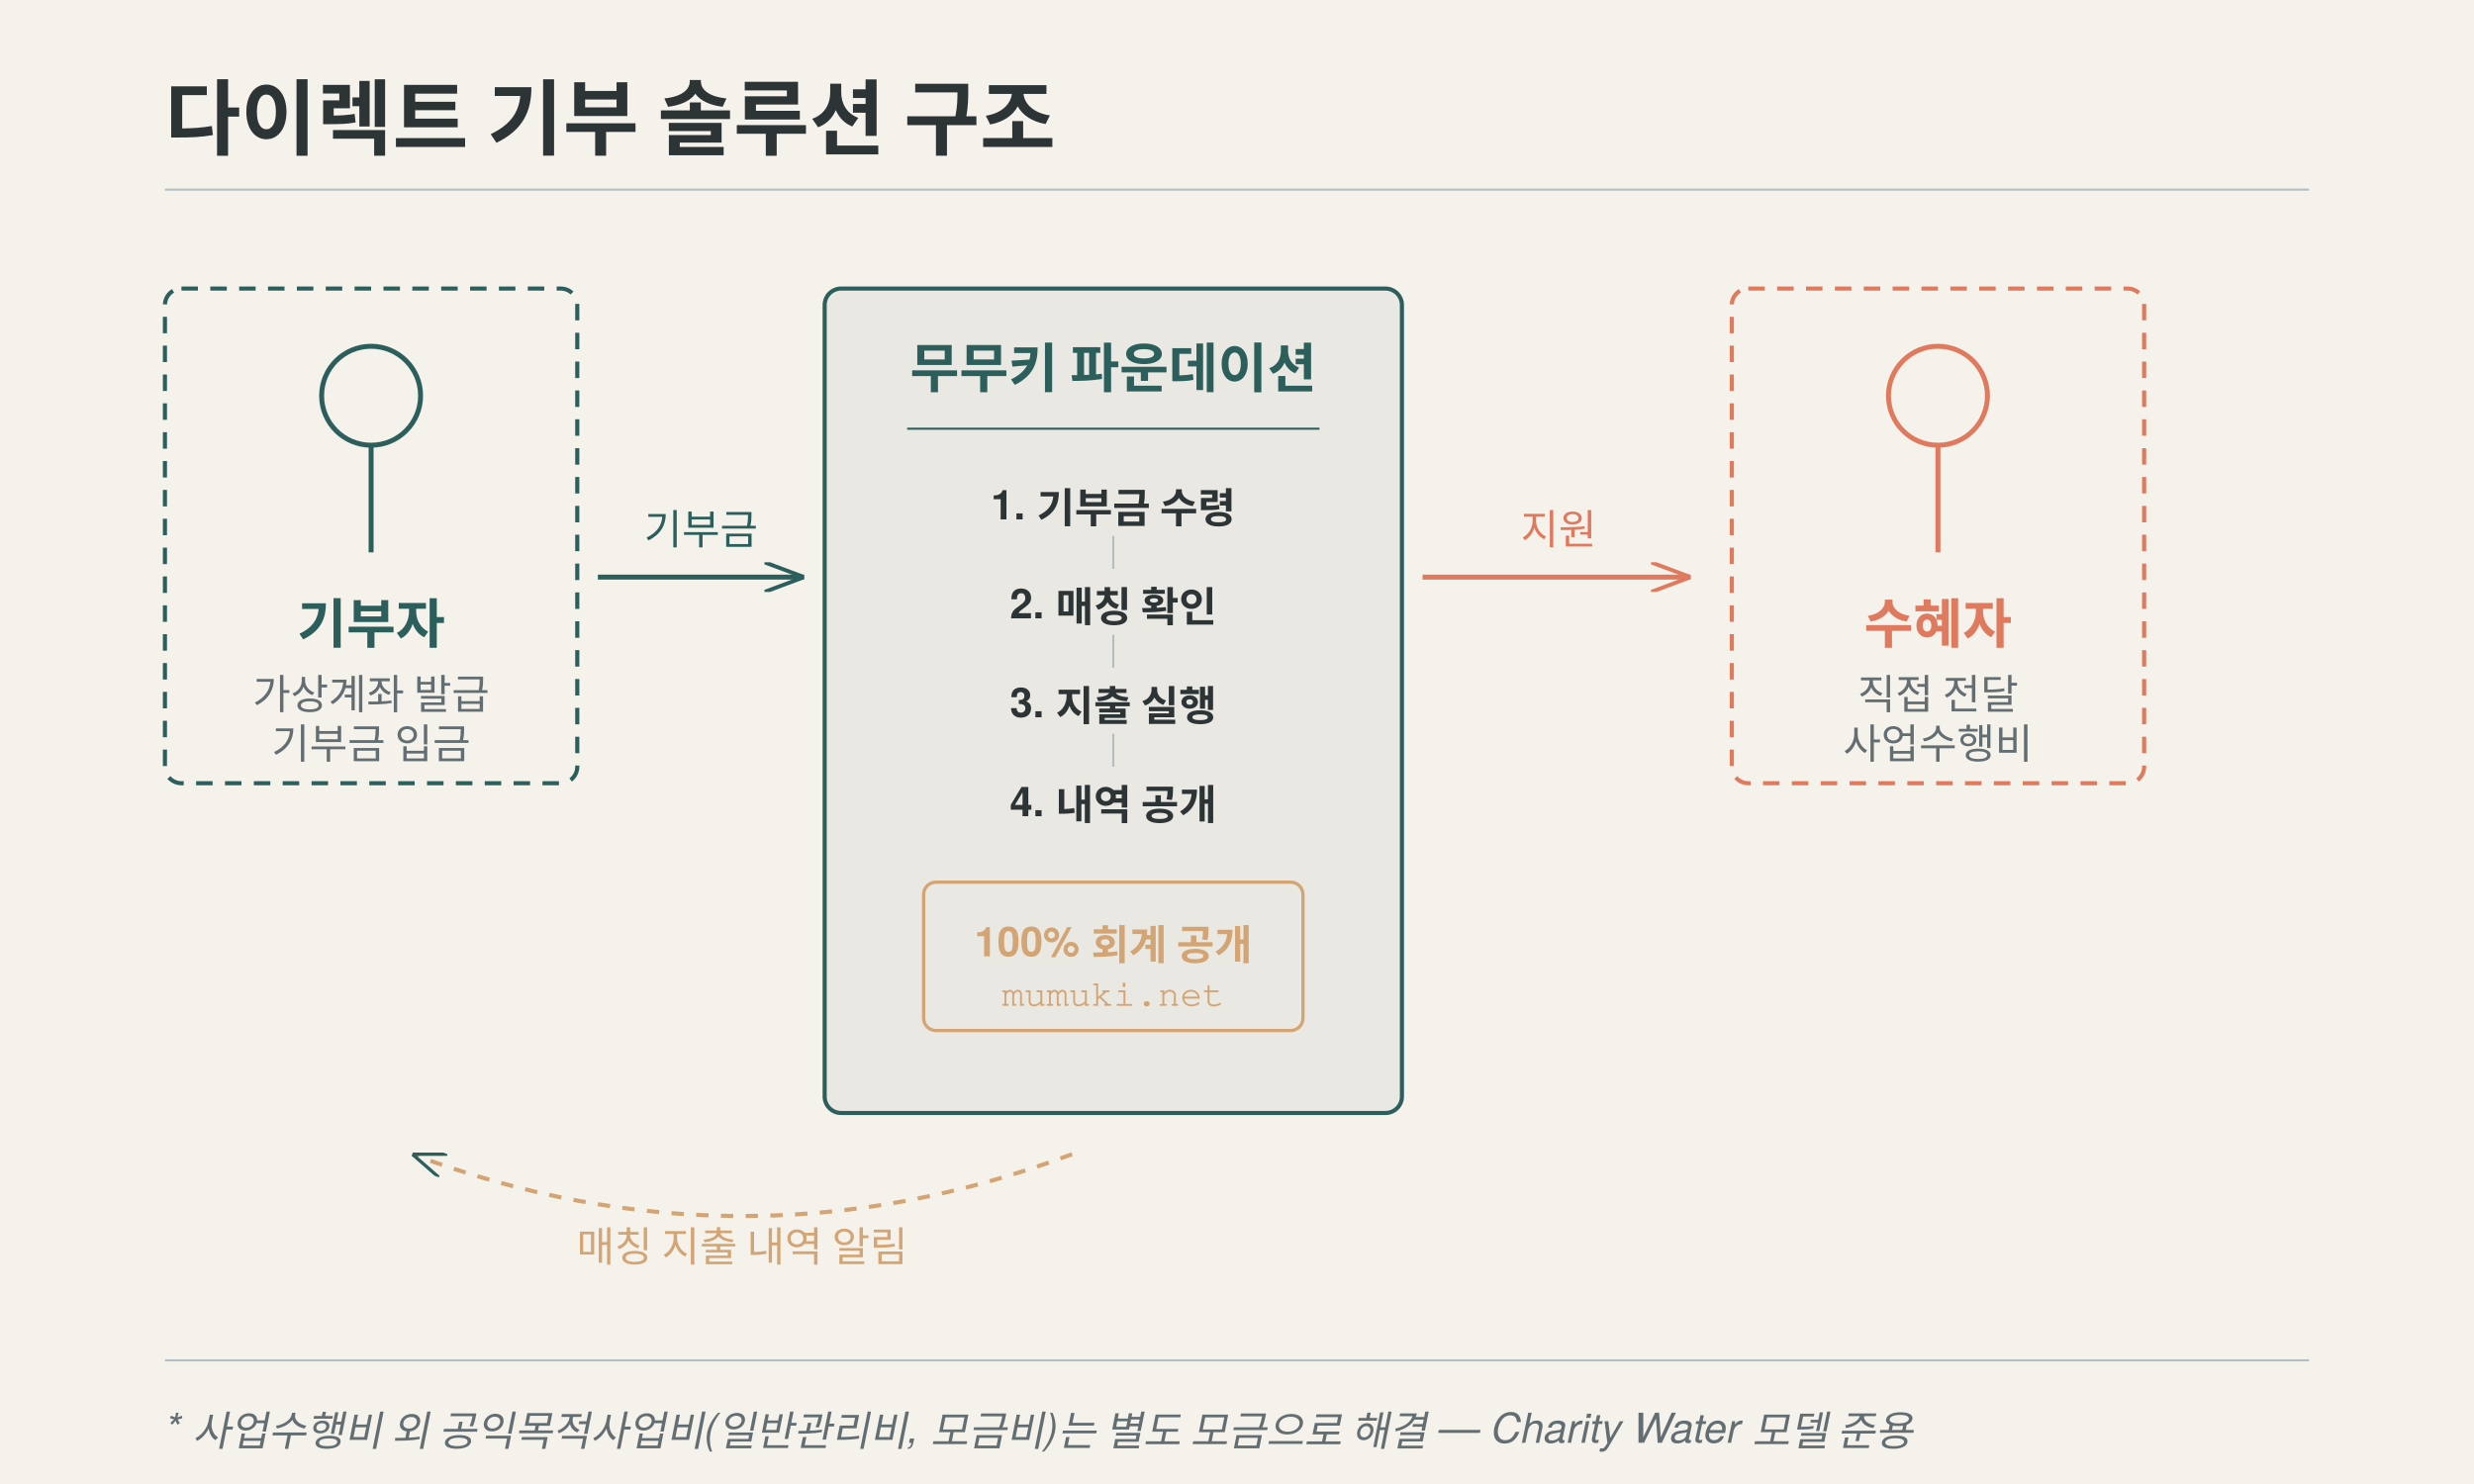
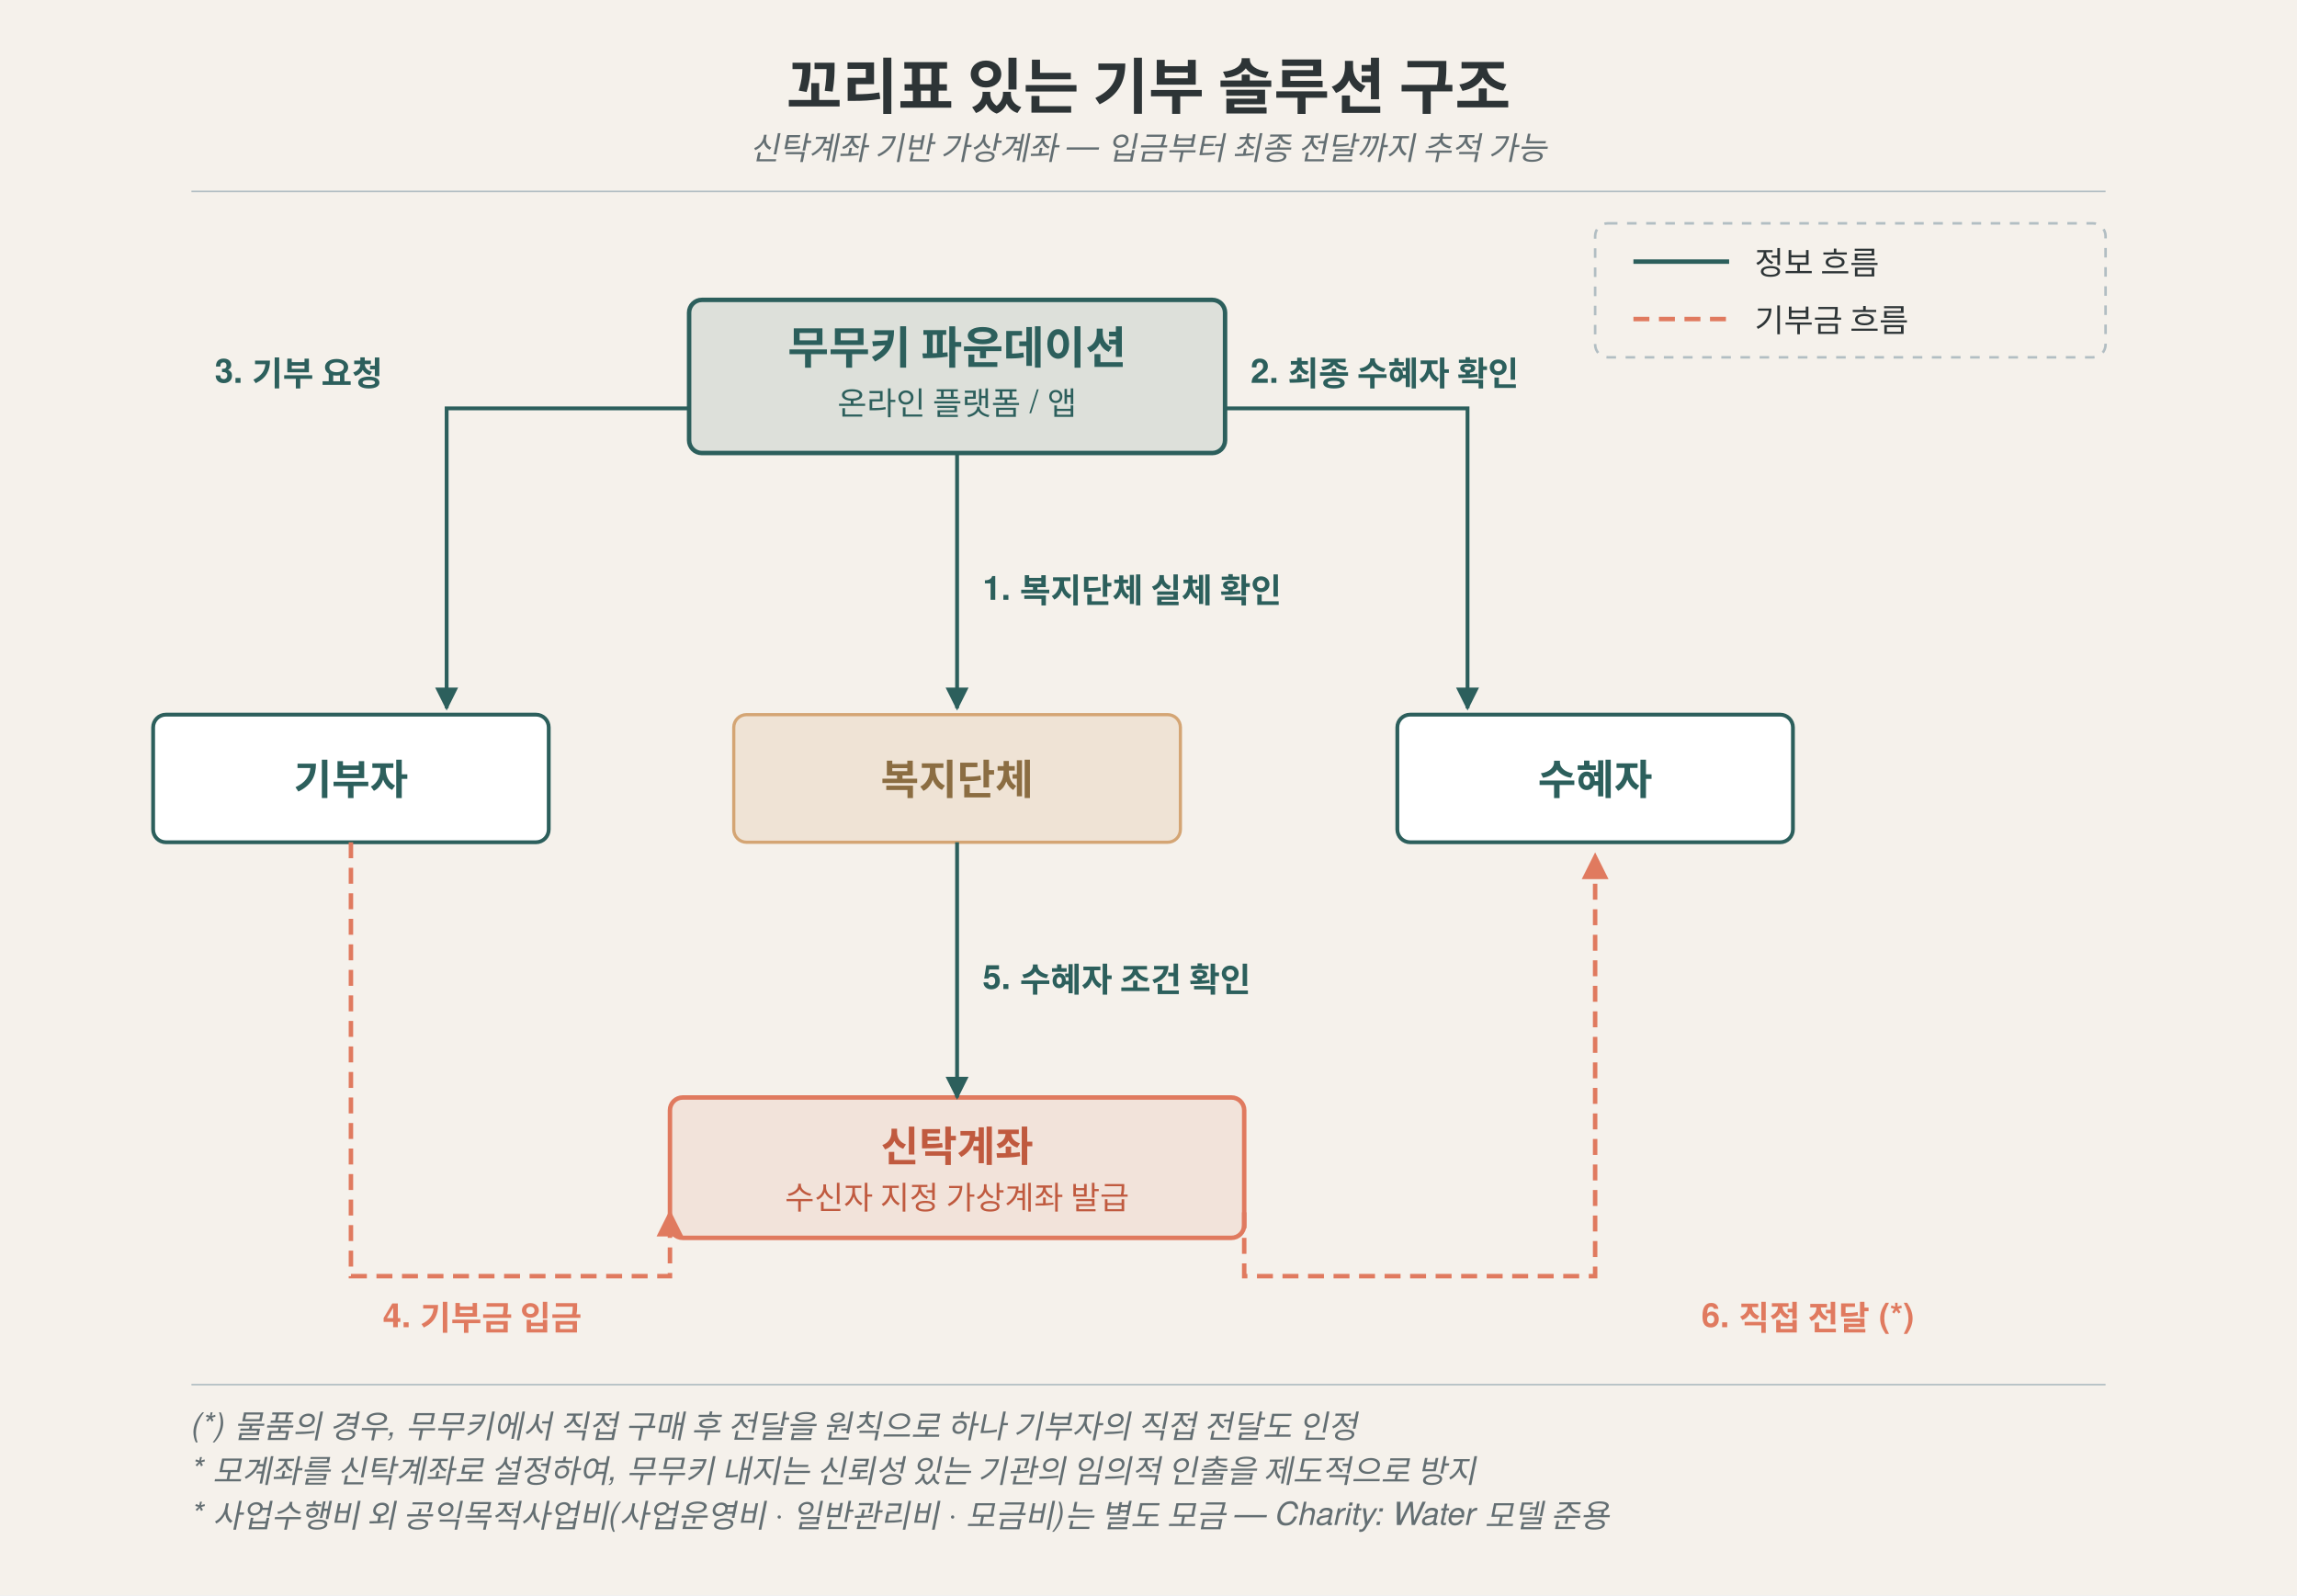
- <svg xmlns="http://www.w3.org/2000/svg" viewBox="0 0 600 360" width="600" height="360">
+ <svg xmlns="http://www.w3.org/2000/svg" viewBox="0 0 720 500" width="720" height="500">
  <defs>
    <style>
      .t-title { font-family: 'Georgia', 'Noto Serif KR', serif; font-weight: 700; }
      .t-body { font-family: 'Helvetica Neue', 'Noto Sans KR', sans-serif; }
      .t-label { font-family: 'Helvetica Neue', 'Noto Sans KR', sans-serif; font-size: 10px; }
-       .t-mono { font-family: 'Courier', monospace; font-size: 9px; }
+       .t-step { font-family: 'Helvetica Neue', 'Noto Sans KR', sans-serif; font-size: 10.5px; font-weight: 600; }
    </style>
-     <marker id="arr" markerWidth="8" markerHeight="6" refX="8" refY="3" orient="auto">
-       <path d="M 0 0 L 8 3 L 0 6" fill="none" stroke="#2C5F5C" stroke-width="0.8" />
+     <marker id="arrow-info" viewBox="0 0 10 10" refX="9" refY="5" markerWidth="6" markerHeight="6" orient="auto-start-reverse">
+       <path d="M 0 0 L 10 5 L 0 10 z" fill="#2C5F5C" />
    </marker>
-     <marker id="arr-coral" markerWidth="8" markerHeight="6" refX="8" refY="3" orient="auto">
-       <path d="M 0 0 L 8 3 L 0 6" fill="none" stroke="#E07A5F" stroke-width="0.8" />
+     <marker id="arrow-money" viewBox="0 0 10 10" refX="9" refY="5" markerWidth="6" markerHeight="6" orient="auto-start-reverse">
+       <path d="M 0 0 L 10 5 L 0 10 z" fill="#E07A5F" />
    </marker>
  </defs>
-   <rect width="600" height="360" fill="#F5F1EB" />
-   <text x="40" y="36" class="t-title" font-size="20" fill="#2D3436">다이렉트 기부 솔루션 구조</text>
-   <line x1="40" y1="46" x2="560" y2="46" stroke="#B2BEC3" stroke-width="0.5" />
-   <g transform="translate(80, 80)">
-     <rect x="-40" y="-10" width="100" height="120" rx="4" fill="none" stroke="#2C5F5C" stroke-width="1" stroke-dasharray="4,3" />
-     <circle cx="10" cy="16" r="12" fill="none" stroke="#2C5F5C" stroke-width="1.2" />
-     <line x1="10" y1="28" x2="10" y2="54" stroke="#2C5F5C" stroke-width="1.2" />
-     <text x="10" y="76" text-anchor="middle" class="t-body" font-size="13" fill="#2C5F5C" font-weight="600">기부자</text>
-     <text x="10" y="92" text-anchor="middle" class="t-label" fill="#636E72">가상계좌 발급</text>
-     <text x="10" y="104" text-anchor="middle" class="t-label" fill="#636E72">기부금 입금</text>
+   <rect width="720" height="500" fill="#F5F1EB" />
+   <text x="360" y="34" text-anchor="middle" class="t-title" font-size="19" fill="#2D3436">꼬리표 있는 기부 솔루션 구조</text>
+   <text x="360" y="50" text-anchor="middle" class="t-label" fill="#636E72" font-style="italic">신탁계좌 기반 가상계좌 — 입금부터 최종 전달까지 추적 가능</text>
+   <line x1="60" y1="60" x2="660" y2="60" stroke="#B2BEC3" stroke-width="0.5" />
+   <g transform="translate(500, 82)">
+     <rect x="0" y="-12" width="160" height="42" rx="4" fill="none" stroke="#B2BEC3" stroke-width="0.8" stroke-dasharray="3,3" />
+     <line x1="12" y1="0" x2="42" y2="0" stroke="#2C5F5C" stroke-width="1.4" />
+     <text x="50" y="4" class="t-label" fill="#2D3436">정보 흐름</text>
+     <line x1="12" y1="18" x2="42" y2="18" stroke="#E07A5F" stroke-width="1.4" stroke-dasharray="5,3" />
+     <text x="50" y="22" class="t-label" fill="#2D3436">기부금 흐름</text>
  </g>
-   <g transform="translate(260, 70)">
-     <rect x="-60" y="0" width="140" height="200" rx="4" fill="#2C5F5C" fill-opacity="0.06" stroke="#2C5F5C" stroke-width="1" />
-     <text x="10" y="24" text-anchor="middle" class="t-body" font-size="13" fill="#2C5F5C" font-weight="700">무무키 파운데이션</text>
-     <line x1="-40" y1="34" x2="60" y2="34" stroke="#2C5F5C" stroke-width="0.5" />
-     <text x="10" y="56" text-anchor="middle" class="t-label" fill="#2D3436" font-weight="600">1. 기부금 수령</text>
-     <text x="10" y="80" text-anchor="middle" class="t-label" fill="#2D3436" font-weight="600">2. 매칭 확인</text>
-     <text x="10" y="104" text-anchor="middle" class="t-label" fill="#2D3436" font-weight="600">3. 지출 실행</text>
-     <text x="10" y="128" text-anchor="middle" class="t-label" fill="#2D3436" font-weight="600">4. 내역 공개</text>
-     <line x1="10" y1="60" x2="10" y2="68" stroke="#B2BEC3" stroke-width="0.5" />
-     <line x1="10" y1="84" x2="10" y2="92" stroke="#B2BEC3" stroke-width="0.5" />
-     <line x1="10" y1="108" x2="10" y2="116" stroke="#B2BEC3" stroke-width="0.5" />
-     <rect x="-36" y="144" width="92" height="36" rx="3" fill="none" stroke="#D4A574" stroke-width="0.8" />
-     <text x="10" y="162" text-anchor="middle" class="t-label" fill="#D4A574" font-weight="600">100% 회계 공개</text>
-     <text x="10" y="174" text-anchor="middle" class="t-mono" fill="#D4A574">mumuki.net</text>
+   <g transform="translate(300, 118)">
+     <rect x="-84" y="-24" width="168" height="48" rx="4" fill="#2C5F5C" fill-opacity="0.12" stroke="#2C5F5C" stroke-width="1.4" />
+     <text x="0" y="-4" text-anchor="middle" class="t-body" font-size="14" fill="#2C5F5C" font-weight="700">무무키 파운데이션</text>
+     <text x="0" y="12" text-anchor="middle" class="t-label" fill="#2C5F5C">온라인 플랫폼 / 앱</text>
  </g>
-   <g transform="translate(460, 80)">
-     <rect x="-40" y="-10" width="100" height="120" rx="4" fill="none" stroke="#E07A5F" stroke-width="1" stroke-dasharray="4,3" />
-     <circle cx="10" cy="16" r="12" fill="none" stroke="#E07A5F" stroke-width="1.2" />
-     <line x1="10" y1="28" x2="10" y2="54" stroke="#E07A5F" stroke-width="1.2" />
-     <text x="10" y="76" text-anchor="middle" class="t-body" font-size="13" fill="#E07A5F" font-weight="600">수혜자</text>
-     <text x="10" y="92" text-anchor="middle" class="t-label" fill="#636E72">직접 전달</text>
-     <text x="10" y="104" text-anchor="middle" class="t-label" fill="#636E72">사업수행비</text>
+   <g transform="translate(300, 244)">
+     <rect x="-70" y="-20" width="140" height="40" rx="4" fill="#D4A574" fill-opacity="0.18" stroke="#D4A574" stroke-width="1" />
+     <text x="0" y="5" text-anchor="middle" class="t-body" font-size="13" fill="#8B6D42" font-weight="600">복지단체</text>
  </g>
-   <line x1="145" y1="140" x2="195" y2="140" stroke="#2C5F5C" stroke-width="1.2" marker-end="url(#arr)" />
-   <text x="170" y="132" text-anchor="middle" class="t-label" fill="#2C5F5C">기부금</text>
-   <line x1="345" y1="140" x2="410" y2="140" stroke="#E07A5F" stroke-width="1.2" marker-end="url(#arr-coral)" />
-   <text x="378" y="132" text-anchor="middle" class="t-label" fill="#E07A5F">지원</text>
-   <path d="M 260 280 Q 180 310, 100 280" stroke="#D4A574" stroke-width="1" fill="none" stroke-dasharray="3,3" marker-end="url(#arr)" />
-   <text x="180" y="306" text-anchor="middle" class="t-label" fill="#D4A574">매칭 지출 내역 알림</text>
-   <line x1="40" y1="330" x2="560" y2="330" stroke="#B2BEC3" stroke-width="0.5" />
-   <text x="40" y="350" class="t-label" fill="#636E72" font-style="italic">* 사업수행비 외 공익목적사업비(일반관리비, 모금비)는 별도 모금으로 해결 — Charity Water 모델 준용</text>
+   <g transform="translate(110, 244)">
+     <rect x="-62" y="-20" width="124" height="40" rx="4" fill="#FFFFFF" stroke="#2C5F5C" stroke-width="1.2" />
+     <text x="0" y="5" text-anchor="middle" class="t-body" font-size="13" fill="#2C5F5C" font-weight="600">기부자</text>
+   </g>
+   <g transform="translate(500, 244)">
+     <rect x="-62" y="-20" width="124" height="40" rx="4" fill="#FFFFFF" stroke="#2C5F5C" stroke-width="1.2" />
+     <text x="0" y="5" text-anchor="middle" class="t-body" font-size="13" fill="#2C5F5C" font-weight="600">수혜자</text>
+   </g>
+   <g transform="translate(300, 366)">
+     <rect x="-90" y="-22" width="180" height="44" rx="4" fill="#E07A5F" fill-opacity="0.12" stroke="#E07A5F" stroke-width="1.4" />
+     <text x="0" y="-2" text-anchor="middle" class="t-body" font-size="13" fill="#C05A3F" font-weight="700">신탁계좌</text>
+     <text x="0" y="13" text-anchor="middle" class="t-label" fill="#C05A3F">수신자 지정 가상계좌 발급</text>
+   </g>
+   <line x1="300" y1="142" x2="300" y2="222" stroke="#2C5F5C" stroke-width="1.2" marker-end="url(#arrow-info)" />
+   <text x="308" y="188" class="t-step" fill="#2C5F5C">1. 복지단체 실체 확인</text>
+   <path d="M 384 128 L 460 128 L 460 222" fill="none" stroke="#2C5F5C" stroke-width="1.2" marker-end="url(#arrow-info)" />
+   <text x="392" y="120" class="t-step" fill="#2C5F5C">2. 최종 수혜자 확인</text>
+   <path d="M 216 128 L 140 128 L 140 222" fill="none" stroke="#2C5F5C" stroke-width="1.2" marker-end="url(#arrow-info)" />
+   <text x="120" y="120" class="t-step" fill="#2C5F5C" text-anchor="end">3. 기부 요청</text>
+   <line x1="300" y1="264" x2="300" y2="344" stroke="#2C5F5C" stroke-width="1.2" marker-end="url(#arrow-info)" />
+   <text x="308" y="310" class="t-step" fill="#2C5F5C">5. 수혜자 조건 확인</text>
+   <path d="M 110 264 L 110 400 L 210 400 L 210 380" fill="none" stroke="#E07A5F" stroke-width="1.4" stroke-dasharray="5,3" marker-end="url(#arrow-money)" />
+   <text x="120" y="416" class="t-step" fill="#E07A5F">4. 기부금 입금</text>
+   <path d="M 390 380 L 390 400 L 500 400 L 500 268" fill="none" stroke="#E07A5F" stroke-width="1.4" stroke-dasharray="5,3" marker-end="url(#arrow-money)" />
+   <text x="600" y="416" class="t-step" fill="#E07A5F" text-anchor="end">6. 직접 전달 (*)</text>
+   <line x1="60" y1="434" x2="660" y2="434" stroke="#B2BEC3" stroke-width="0.5" />
+   <text x="60" y="450" class="t-label" fill="#636E72" font-style="italic">(*) 물품의 경우, 무무키에서 직접 구매 후 전달을 원칙으로 하나 기부자의 직접 전달도 인정</text>
+   <text x="60" y="464" class="t-label" fill="#636E72" font-style="italic">* 모계좌를 신탁계좌로 설정하여, 무무키 내지는 신뢰성 있는 기관의 임의적 인출을 제도적으로 방지</text>
+   <text x="60" y="478" class="t-label" fill="#636E72" font-style="italic">* 사업수행비 외 공익목적사업비(사업운영비 · 일반관리비 · 모금비)는 별도 모금 — Charity: Water 모델 준용</text>
</svg>
